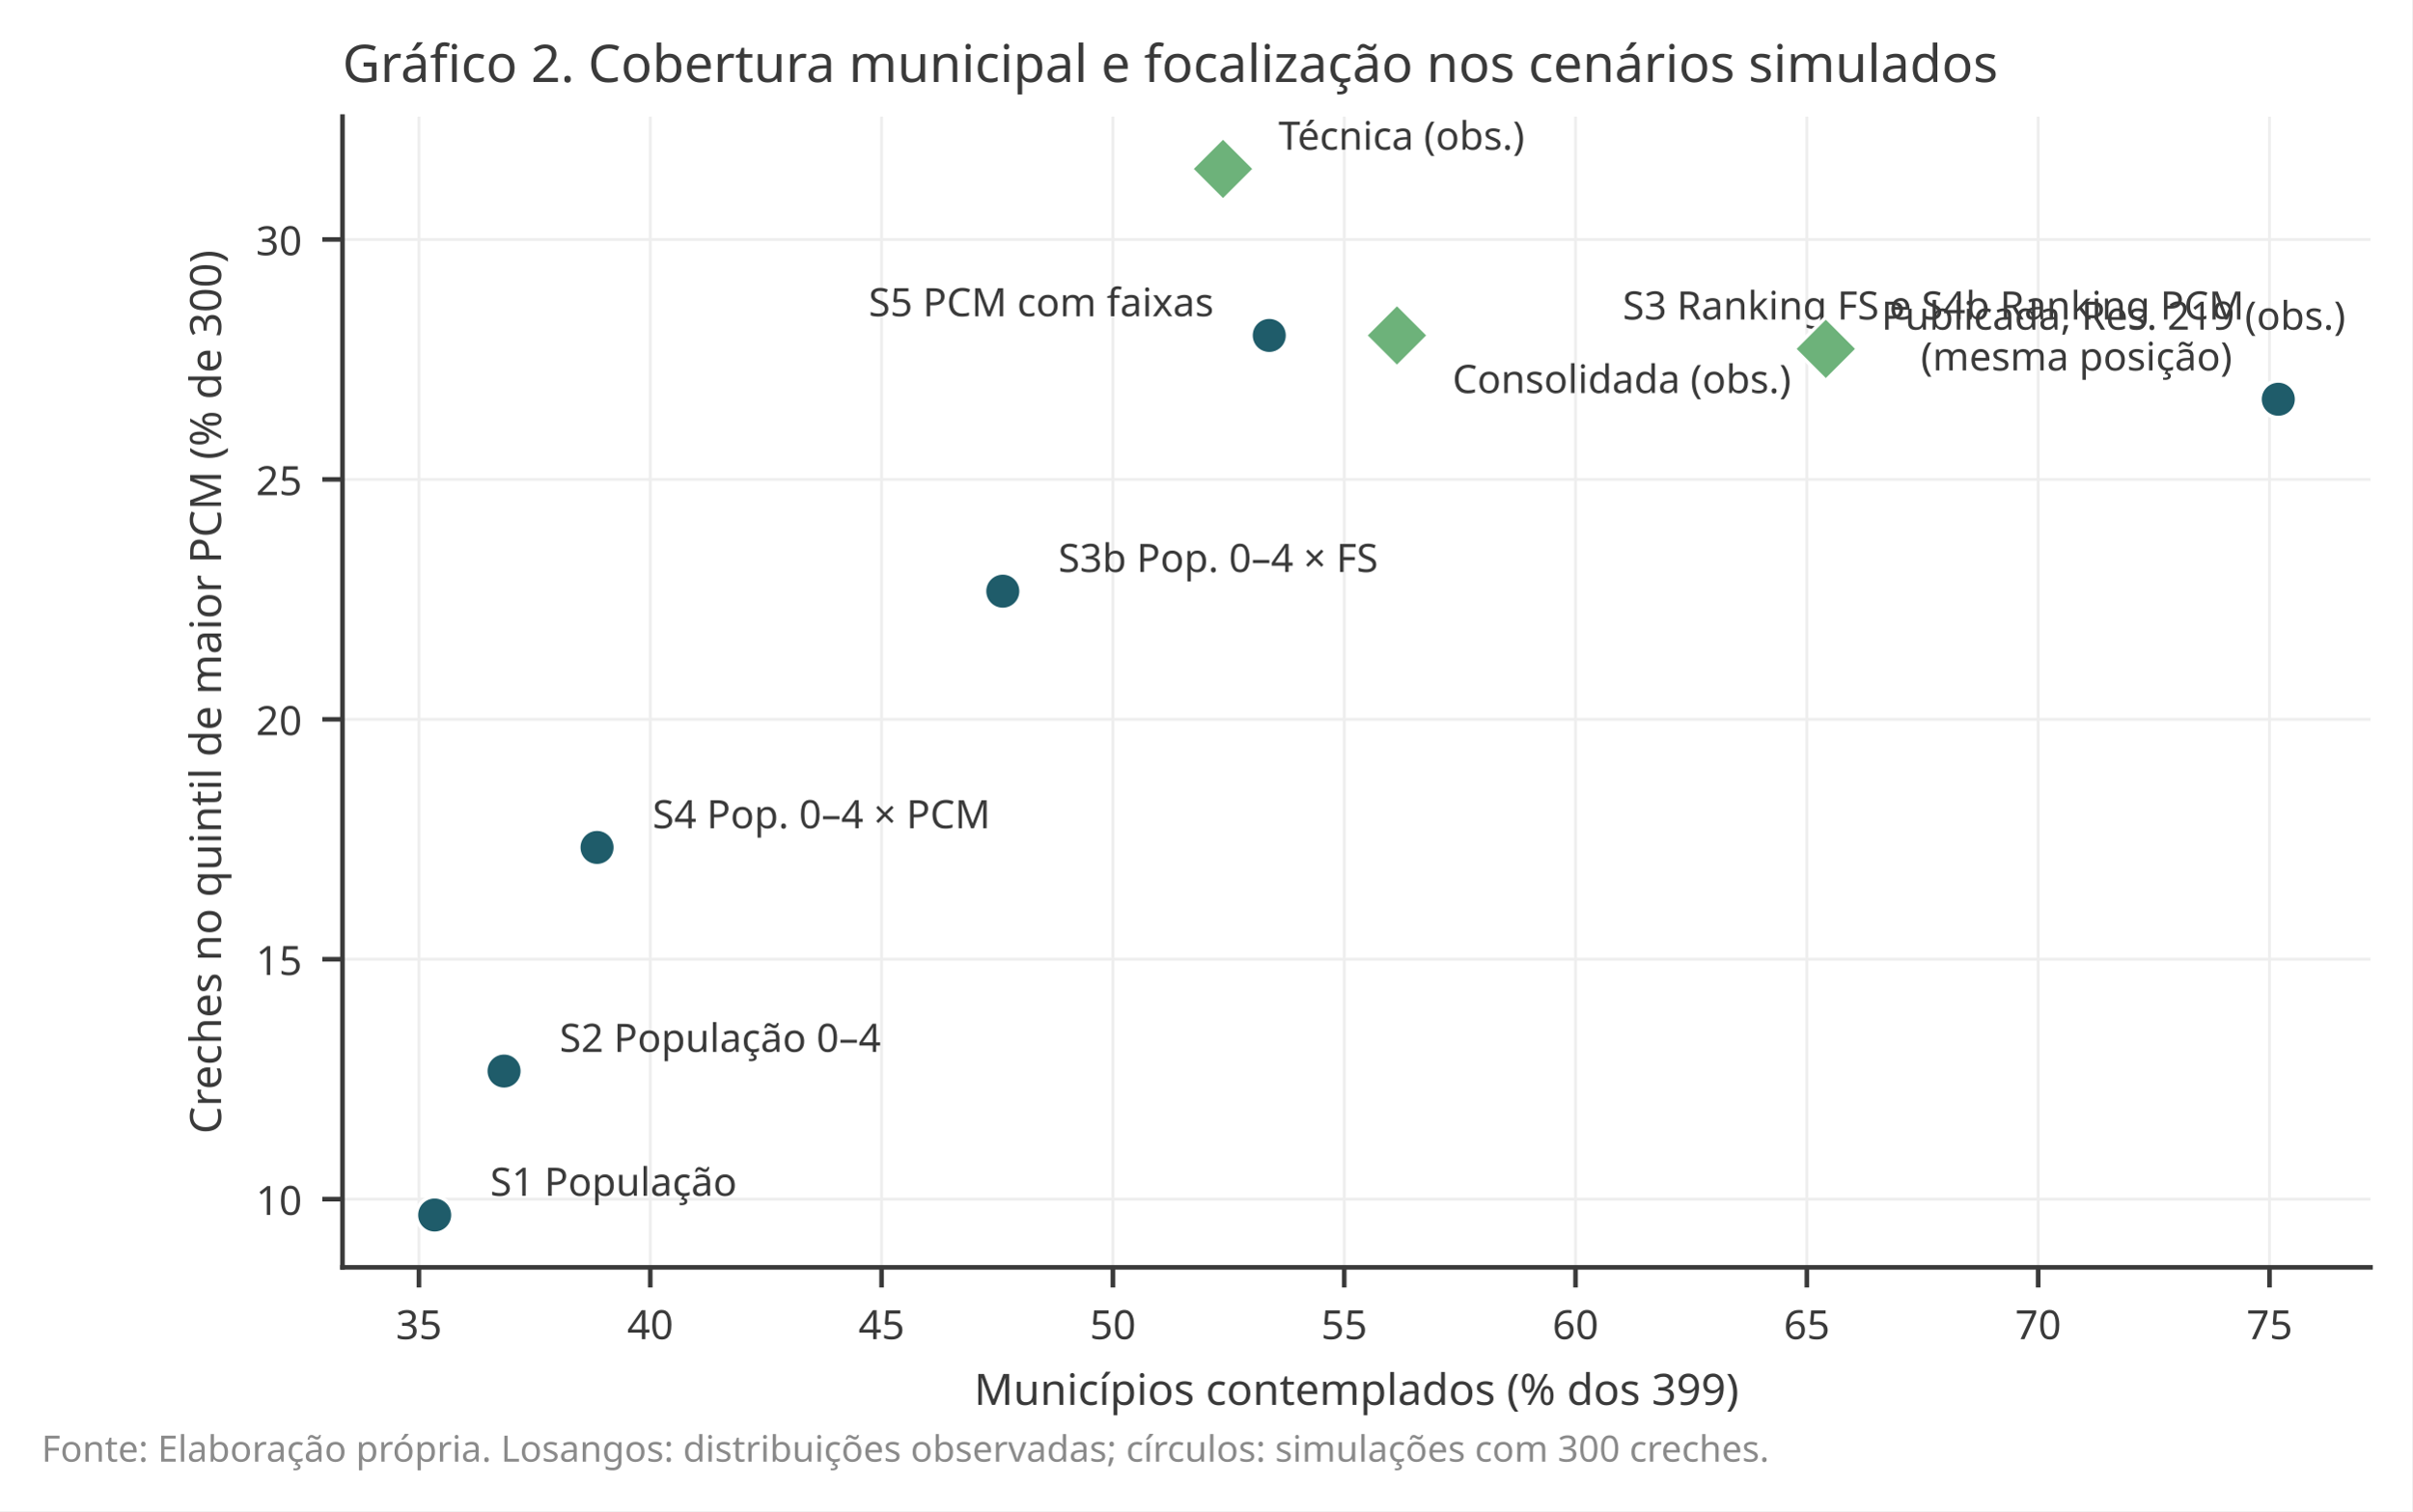
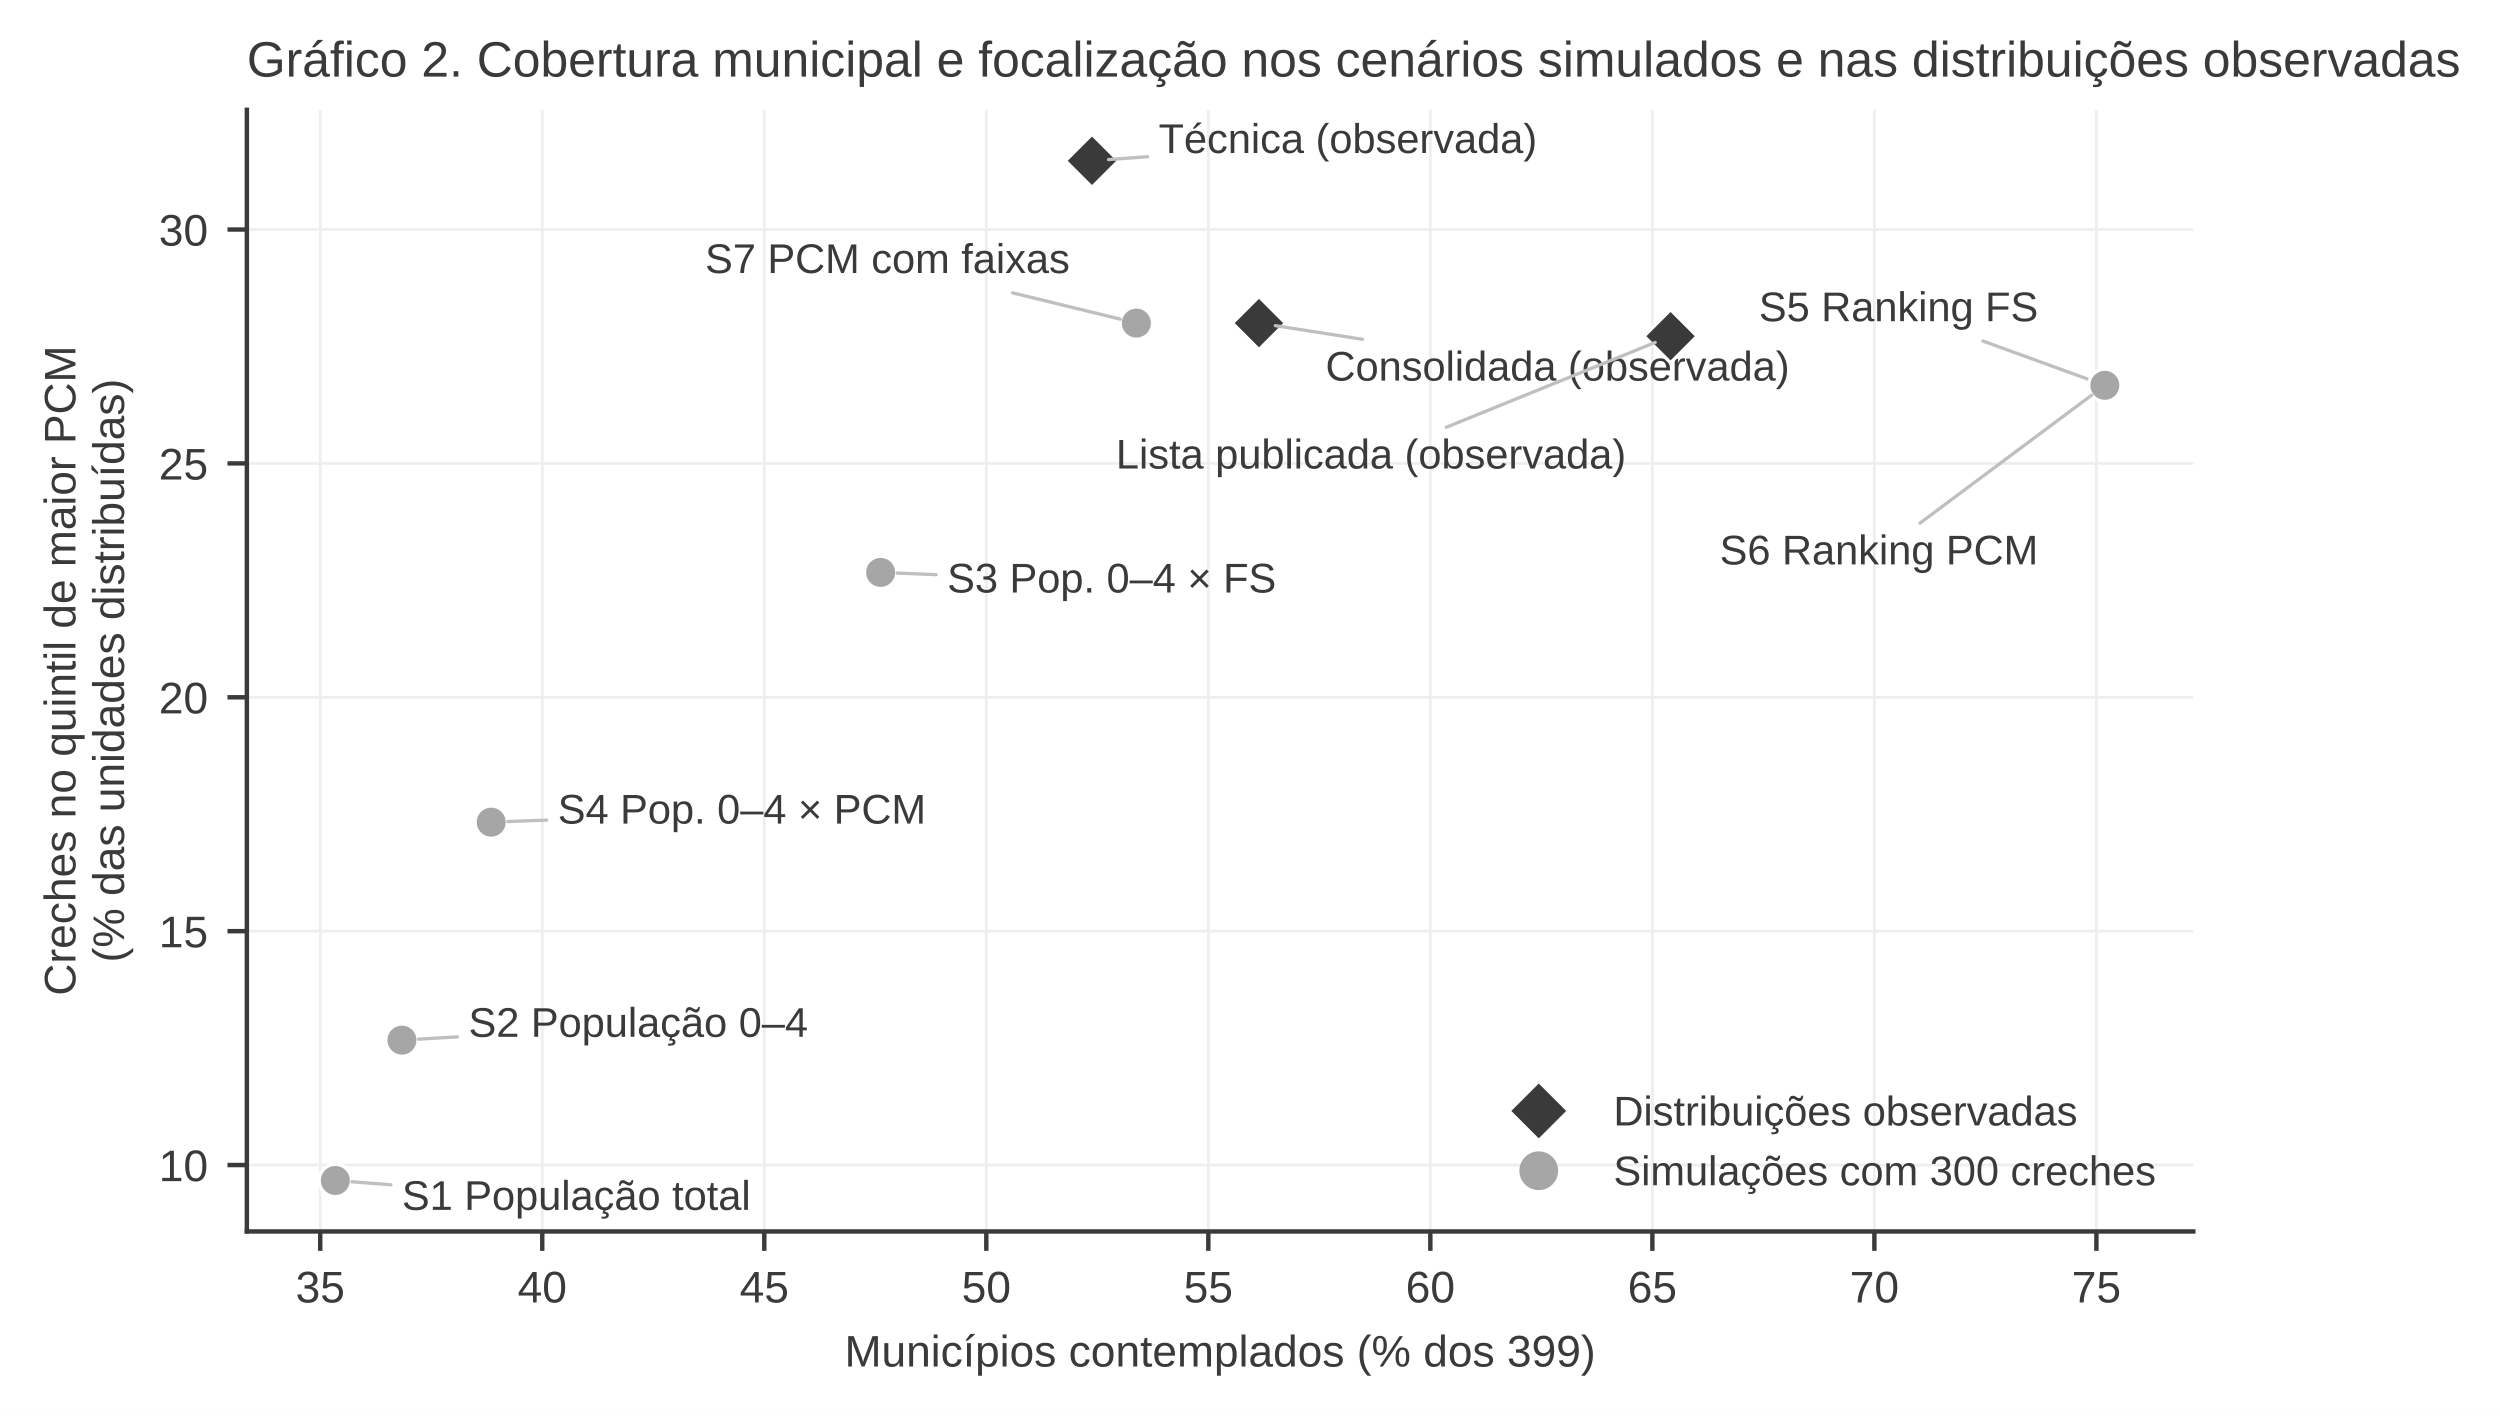
- <svg xmlns="http://www.w3.org/2000/svg" xmlns:xlink="http://www.w3.org/1999/xlink" width="418.104pt" height="262.086pt" viewBox="0 0 418.104 262.086" version="1.1">
+ <svg xmlns="http://www.w3.org/2000/svg" xmlns:xlink="http://www.w3.org/1999/xlink" width="451.457pt" height="255.663pt" viewBox="0 0 451.457 255.663" version="1.1">
  <defs>
    <style type="text/css">*{stroke-linejoin: round; stroke-linecap: butt}</style>
  </defs>
  <g id="figure_1">
    <g id="patch_1">
-       <path d="M 0 262.086  L 418.104 262.086  L 418.104 0  L 0 0  z " style="fill: #ffffff" />
+       <path d="M 0 255.663  L 451.457 255.663  L 451.457 0  L 0 0  z " style="fill: #ffffff" />
    </g>
    <g id="axes_1">
      <g id="patch_2">
-         <path d="M 59.364 219.804  L 410.904 219.804  L 410.904 20.22  L 59.364 20.22  z " style="fill: #ffffff" />
+         <path d="M 44.579 222.38  L 396.075 222.38  L 396.075 19.828  L 44.579 19.828  z " style="fill: #ffffff" />
      </g>
      <g id="matplotlib.axis_1">
        <g id="xtick_1">
          <g id="line2d_1">
-             <path d="M 72.616 219.804  L 72.616 20.22  " clip-path="url(#p61cea28259)" style="fill: none; stroke: #eeeeee; stroke-width: 0.5; stroke-linecap: square" />
+             <path d="M 57.829 222.38  L 57.829 19.828  " clip-path="url(#pfe32706bdc)" style="fill: none; stroke: #eeeeee; stroke-width: 0.5; stroke-linecap: square" />
          </g>
          <g id="line2d_2">
            <defs>
-               <path id="mc36cce4021" d="M 0 0  L 0 3.5  " style="stroke: #3a3a3a; stroke-width: 0.8" />
+               <path id="m5487afc20d" d="M 0 0  L 0 3.5  " style="stroke: #3a3a3a; stroke-width: 0.8" />
            </defs>
            <g>
-               <use xlink:href="#mc36cce4021" x="72.616" y="219.804" style="fill: #3a3a3a; stroke: #3a3a3a; stroke-width: 0.8" />
+               <use xlink:href="#m5487afc20d" x="57.829" y="222.38" style="fill: #3a3a3a; stroke: #3a3a3a; stroke-width: 0.8" />
            </g>
          </g>
          <g id="text_1">
-             <text style="font-size: 7px; font-family: 'IBM Plex Sans'; text-anchor: middle; fill: #3a3a3a" x="72.616" y="232.264" transform="rotate(-0 72.61642 232.264)">35</text>
+             <text style="font-size: 8px; font-family: 'Arial, Liberation Sans'; text-anchor: middle; fill: #3a3a3a" x="57.829" y="235.204" transform="rotate(-0 57.82936 235.2043)">35</text>
          </g>
        </g>
        <g id="xtick_2">
          <g id="line2d_3">
-             <path d="M 112.715 219.804  L 112.715 20.22  " clip-path="url(#p61cea28259)" style="fill: none; stroke: #eeeeee; stroke-width: 0.5; stroke-linecap: square" />
+             <path d="M 97.922 222.38  L 97.922 19.828  " clip-path="url(#pfe32706bdc)" style="fill: none; stroke: #eeeeee; stroke-width: 0.5; stroke-linecap: square" />
          </g>
          <g id="line2d_4">
            <g>
-               <use xlink:href="#mc36cce4021" x="112.715" y="219.804" style="fill: #3a3a3a; stroke: #3a3a3a; stroke-width: 0.8" />
+               <use xlink:href="#m5487afc20d" x="97.922" y="222.38" style="fill: #3a3a3a; stroke: #3a3a3a; stroke-width: 0.8" />
            </g>
          </g>
          <g id="text_2">
-             <text style="font-size: 7px; font-family: 'IBM Plex Sans'; text-anchor: middle; fill: #3a3a3a" x="112.715" y="232.264" transform="rotate(-0 112.7145 232.264)">40</text>
+             <text style="font-size: 8px; font-family: 'Arial, Liberation Sans'; text-anchor: middle; fill: #3a3a3a" x="97.922" y="235.204" transform="rotate(-0 97.92244 235.2043)">40</text>
          </g>
        </g>
        <g id="xtick_3">
          <g id="line2d_5">
-             <path d="M 152.813 219.804  L 152.813 20.22  " clip-path="url(#p61cea28259)" style="fill: none; stroke: #eeeeee; stroke-width: 0.5; stroke-linecap: square" />
+             <path d="M 138.016 222.38  L 138.016 19.828  " clip-path="url(#pfe32706bdc)" style="fill: none; stroke: #eeeeee; stroke-width: 0.5; stroke-linecap: square" />
          </g>
          <g id="line2d_6">
            <g>
-               <use xlink:href="#mc36cce4021" x="152.813" y="219.804" style="fill: #3a3a3a; stroke: #3a3a3a; stroke-width: 0.8" />
+               <use xlink:href="#m5487afc20d" x="138.016" y="222.38" style="fill: #3a3a3a; stroke: #3a3a3a; stroke-width: 0.8" />
            </g>
          </g>
          <g id="text_3">
-             <text style="font-size: 7px; font-family: 'IBM Plex Sans'; text-anchor: middle; fill: #3a3a3a" x="152.813" y="232.264" transform="rotate(-0 152.8126 232.264)">45</text>
+             <text style="font-size: 8px; font-family: 'Arial, Liberation Sans'; text-anchor: middle; fill: #3a3a3a" x="138.016" y="235.204" transform="rotate(-0 138.0155 235.2043)">45</text>
          </g>
        </g>
        <g id="xtick_4">
          <g id="line2d_7">
-             <path d="M 192.911 219.804  L 192.911 20.22  " clip-path="url(#p61cea28259)" style="fill: none; stroke: #eeeeee; stroke-width: 0.5; stroke-linecap: square" />
+             <path d="M 178.109 222.38  L 178.109 19.828  " clip-path="url(#pfe32706bdc)" style="fill: none; stroke: #eeeeee; stroke-width: 0.5; stroke-linecap: square" />
          </g>
          <g id="line2d_8">
            <g>
-               <use xlink:href="#mc36cce4021" x="192.911" y="219.804" style="fill: #3a3a3a; stroke: #3a3a3a; stroke-width: 0.8" />
+               <use xlink:href="#m5487afc20d" x="178.109" y="222.38" style="fill: #3a3a3a; stroke: #3a3a3a; stroke-width: 0.8" />
            </g>
          </g>
          <g id="text_4">
-             <text style="font-size: 7px; font-family: 'IBM Plex Sans'; text-anchor: middle; fill: #3a3a3a" x="192.911" y="232.264" transform="rotate(-0 192.9107 232.264)">50</text>
+             <text style="font-size: 8px; font-family: 'Arial, Liberation Sans'; text-anchor: middle; fill: #3a3a3a" x="178.109" y="235.204" transform="rotate(-0 178.1086 235.2043)">50</text>
          </g>
        </g>
        <g id="xtick_5">
          <g id="line2d_9">
-             <path d="M 233.009 219.804  L 233.009 20.22  " clip-path="url(#p61cea28259)" style="fill: none; stroke: #eeeeee; stroke-width: 0.5; stroke-linecap: square" />
+             <path d="M 218.202 222.38  L 218.202 19.828  " clip-path="url(#pfe32706bdc)" style="fill: none; stroke: #eeeeee; stroke-width: 0.5; stroke-linecap: square" />
          </g>
          <g id="line2d_10">
            <g>
-               <use xlink:href="#mc36cce4021" x="233.009" y="219.804" style="fill: #3a3a3a; stroke: #3a3a3a; stroke-width: 0.8" />
+               <use xlink:href="#m5487afc20d" x="218.202" y="222.38" style="fill: #3a3a3a; stroke: #3a3a3a; stroke-width: 0.8" />
            </g>
          </g>
          <g id="text_5">
-             <text style="font-size: 7px; font-family: 'IBM Plex Sans'; text-anchor: middle; fill: #3a3a3a" x="233.009" y="232.264" transform="rotate(-0 233.0088 232.264)">55</text>
+             <text style="font-size: 8px; font-family: 'Arial, Liberation Sans'; text-anchor: middle; fill: #3a3a3a" x="218.202" y="235.204" transform="rotate(-0 218.2017 235.2043)">55</text>
          </g>
        </g>
        <g id="xtick_6">
          <g id="line2d_11">
-             <path d="M 273.107 219.804  L 273.107 20.22  " clip-path="url(#p61cea28259)" style="fill: none; stroke: #eeeeee; stroke-width: 0.5; stroke-linecap: square" />
+             <path d="M 258.295 222.38  L 258.295 19.828  " clip-path="url(#pfe32706bdc)" style="fill: none; stroke: #eeeeee; stroke-width: 0.5; stroke-linecap: square" />
          </g>
          <g id="line2d_12">
            <g>
-               <use xlink:href="#mc36cce4021" x="273.107" y="219.804" style="fill: #3a3a3a; stroke: #3a3a3a; stroke-width: 0.8" />
+               <use xlink:href="#m5487afc20d" x="258.295" y="222.38" style="fill: #3a3a3a; stroke: #3a3a3a; stroke-width: 0.8" />
            </g>
          </g>
          <g id="text_6">
-             <text style="font-size: 7px; font-family: 'IBM Plex Sans'; text-anchor: middle; fill: #3a3a3a" x="273.107" y="232.264" transform="rotate(-0 273.1069 232.264)">60</text>
+             <text style="font-size: 8px; font-family: 'Arial, Liberation Sans'; text-anchor: middle; fill: #3a3a3a" x="258.295" y="235.204" transform="rotate(-0 258.2948 235.2043)">60</text>
          </g>
        </g>
        <g id="xtick_7">
          <g id="line2d_13">
-             <path d="M 313.205 219.804  L 313.205 20.22  " clip-path="url(#p61cea28259)" style="fill: none; stroke: #eeeeee; stroke-width: 0.5; stroke-linecap: square" />
+             <path d="M 298.388 222.38  L 298.388 19.828  " clip-path="url(#pfe32706bdc)" style="fill: none; stroke: #eeeeee; stroke-width: 0.5; stroke-linecap: square" />
          </g>
          <g id="line2d_14">
            <g>
-               <use xlink:href="#mc36cce4021" x="313.205" y="219.804" style="fill: #3a3a3a; stroke: #3a3a3a; stroke-width: 0.8" />
+               <use xlink:href="#m5487afc20d" x="298.388" y="222.38" style="fill: #3a3a3a; stroke: #3a3a3a; stroke-width: 0.8" />
            </g>
          </g>
          <g id="text_7">
-             <text style="font-size: 7px; font-family: 'IBM Plex Sans'; text-anchor: middle; fill: #3a3a3a" x="313.205" y="232.264" transform="rotate(-0 313.205 232.264)">65</text>
+             <text style="font-size: 8px; font-family: 'Arial, Liberation Sans'; text-anchor: middle; fill: #3a3a3a" x="298.388" y="235.204" transform="rotate(-0 298.3879 235.2043)">65</text>
          </g>
        </g>
        <g id="xtick_8">
          <g id="line2d_15">
-             <path d="M 353.303 219.804  L 353.303 20.22  " clip-path="url(#p61cea28259)" style="fill: none; stroke: #eeeeee; stroke-width: 0.5; stroke-linecap: square" />
+             <path d="M 338.481 222.38  L 338.481 19.828  " clip-path="url(#pfe32706bdc)" style="fill: none; stroke: #eeeeee; stroke-width: 0.5; stroke-linecap: square" />
          </g>
          <g id="line2d_16">
            <g>
-               <use xlink:href="#mc36cce4021" x="353.303" y="219.804" style="fill: #3a3a3a; stroke: #3a3a3a; stroke-width: 0.8" />
+               <use xlink:href="#m5487afc20d" x="338.481" y="222.38" style="fill: #3a3a3a; stroke: #3a3a3a; stroke-width: 0.8" />
            </g>
          </g>
          <g id="text_8">
-             <text style="font-size: 7px; font-family: 'IBM Plex Sans'; text-anchor: middle; fill: #3a3a3a" x="353.303" y="232.264" transform="rotate(-0 353.3031 232.264)">70</text>
+             <text style="font-size: 8px; font-family: 'Arial, Liberation Sans'; text-anchor: middle; fill: #3a3a3a" x="338.481" y="235.204" transform="rotate(-0 338.4809 235.2043)">70</text>
          </g>
        </g>
        <g id="xtick_9">
          <g id="line2d_17">
-             <path d="M 393.401 219.804  L 393.401 20.22  " clip-path="url(#p61cea28259)" style="fill: none; stroke: #eeeeee; stroke-width: 0.5; stroke-linecap: square" />
+             <path d="M 378.574 222.38  L 378.574 19.828  " clip-path="url(#pfe32706bdc)" style="fill: none; stroke: #eeeeee; stroke-width: 0.5; stroke-linecap: square" />
          </g>
          <g id="line2d_18">
            <g>
-               <use xlink:href="#mc36cce4021" x="393.401" y="219.804" style="fill: #3a3a3a; stroke: #3a3a3a; stroke-width: 0.8" />
+               <use xlink:href="#m5487afc20d" x="378.574" y="222.38" style="fill: #3a3a3a; stroke: #3a3a3a; stroke-width: 0.8" />
            </g>
          </g>
          <g id="text_9">
-             <text style="font-size: 7px; font-family: 'IBM Plex Sans'; text-anchor: middle; fill: #3a3a3a" x="393.401" y="232.264" transform="rotate(-0 393.4012 232.264)">75</text>
+             <text style="font-size: 8px; font-family: 'Arial, Liberation Sans'; text-anchor: middle; fill: #3a3a3a" x="378.574" y="235.204" transform="rotate(-0 378.574 235.2043)">75</text>
          </g>
        </g>
        <g id="text_10">
-           <text style="font-size: 7.5px; font-family: 'IBM Plex Sans'; text-anchor: middle; fill: #3a3a3a" x="235.134" y="243.654" transform="rotate(-0 235.134 243.654)">Municípios contemplados (% dos 399)</text>
+           <text style="font-size: 8px; font-family: 'Arial, Liberation Sans'; text-anchor: middle; fill: #3a3a3a" x="220.327" y="246.779" transform="rotate(-0 220.3266 246.7792)">Municípios contemplados (% dos 399)</text>
        </g>
      </g>
      <g id="matplotlib.axis_2">
        <g id="ytick_1">
          <g id="line2d_19">
-             <path d="M 59.364 207.985  L 410.904 207.985  " clip-path="url(#p61cea28259)" style="fill: none; stroke: #eeeeee; stroke-width: 0.5; stroke-linecap: square" />
+             <path d="M 44.579 210.386  L 396.075 210.386  " clip-path="url(#pfe32706bdc)" style="fill: none; stroke: #eeeeee; stroke-width: 0.5; stroke-linecap: square" />
          </g>
          <g id="line2d_20">
            <defs>
-               <path id="m3e6212dedf" d="M 0 0  L -3.5 0  " style="stroke: #3a3a3a; stroke-width: 0.8" />
+               <path id="md0e1730630" d="M 0 0  L -3.5 0  " style="stroke: #3a3a3a; stroke-width: 0.8" />
            </defs>
            <g>
-               <use xlink:href="#m3e6212dedf" x="59.364" y="207.985" style="fill: #3a3a3a; stroke: #3a3a3a; stroke-width: 0.8" />
+               <use xlink:href="#md0e1730630" x="44.579" y="210.386" style="fill: #3a3a3a; stroke: #3a3a3a; stroke-width: 0.8" />
            </g>
          </g>
          <g id="text_11">
-             <text style="font-size: 7px; font-family: 'IBM Plex Sans'; text-anchor: end; fill: #3a3a3a" x="52.364" y="210.715" transform="rotate(-0 52.364 210.7154)">10</text>
+             <text style="font-size: 8px; font-family: 'Arial, Liberation Sans'; text-anchor: end; fill: #3a3a3a" x="37.579" y="213.298" transform="rotate(-0 37.57859 213.2979)">10</text>
          </g>
        </g>
        <g id="ytick_2">
          <g id="line2d_21">
-             <path d="M 59.364 166.371  L 410.904 166.371  " clip-path="url(#p61cea28259)" style="fill: none; stroke: #eeeeee; stroke-width: 0.5; stroke-linecap: square" />
+             <path d="M 44.579 168.152  L 396.075 168.152  " clip-path="url(#pfe32706bdc)" style="fill: none; stroke: #eeeeee; stroke-width: 0.5; stroke-linecap: square" />
          </g>
          <g id="line2d_22">
            <g>
-               <use xlink:href="#m3e6212dedf" x="59.364" y="166.371" style="fill: #3a3a3a; stroke: #3a3a3a; stroke-width: 0.8" />
+               <use xlink:href="#md0e1730630" x="44.579" y="168.152" style="fill: #3a3a3a; stroke: #3a3a3a; stroke-width: 0.8" />
            </g>
          </g>
          <g id="text_12">
-             <text style="font-size: 7px; font-family: 'IBM Plex Sans'; text-anchor: end; fill: #3a3a3a" x="52.364" y="169.101" transform="rotate(-0 52.364 169.1008)">15</text>
+             <text style="font-size: 8px; font-family: 'Arial, Liberation Sans'; text-anchor: end; fill: #3a3a3a" x="37.579" y="171.064" transform="rotate(-0 37.57859 171.0642)">15</text>
          </g>
        </g>
        <g id="ytick_3">
          <g id="line2d_23">
-             <path d="M 59.364 124.756  L 410.904 124.756  " clip-path="url(#p61cea28259)" style="fill: none; stroke: #eeeeee; stroke-width: 0.5; stroke-linecap: square" />
+             <path d="M 44.579 125.919  L 396.075 125.919  " clip-path="url(#pfe32706bdc)" style="fill: none; stroke: #eeeeee; stroke-width: 0.5; stroke-linecap: square" />
          </g>
          <g id="line2d_24">
            <g>
-               <use xlink:href="#m3e6212dedf" x="59.364" y="124.756" style="fill: #3a3a3a; stroke: #3a3a3a; stroke-width: 0.8" />
+               <use xlink:href="#md0e1730630" x="44.579" y="125.919" style="fill: #3a3a3a; stroke: #3a3a3a; stroke-width: 0.8" />
            </g>
          </g>
          <g id="text_13">
-             <text style="font-size: 7px; font-family: 'IBM Plex Sans'; text-anchor: end; fill: #3a3a3a" x="52.364" y="127.486" transform="rotate(-0 52.364 127.4861)">20</text>
+             <text style="font-size: 8px; font-family: 'Arial, Liberation Sans'; text-anchor: end; fill: #3a3a3a" x="37.579" y="128.831" transform="rotate(-0 37.57859 128.8306)">20</text>
          </g>
        </g>
        <g id="ytick_4">
          <g id="line2d_25">
-             <path d="M 59.364 83.141  L 410.904 83.141  " clip-path="url(#p61cea28259)" style="fill: none; stroke: #eeeeee; stroke-width: 0.5; stroke-linecap: square" />
+             <path d="M 44.579 83.685  L 396.075 83.685  " clip-path="url(#pfe32706bdc)" style="fill: none; stroke: #eeeeee; stroke-width: 0.5; stroke-linecap: square" />
          </g>
          <g id="line2d_26">
            <g>
-               <use xlink:href="#m3e6212dedf" x="59.364" y="83.141" style="fill: #3a3a3a; stroke: #3a3a3a; stroke-width: 0.8" />
+               <use xlink:href="#md0e1730630" x="44.579" y="83.685" style="fill: #3a3a3a; stroke: #3a3a3a; stroke-width: 0.8" />
            </g>
          </g>
          <g id="text_14">
-             <text style="font-size: 7px; font-family: 'IBM Plex Sans'; text-anchor: end; fill: #3a3a3a" x="52.364" y="85.871" transform="rotate(-0 52.364 85.87139)">25</text>
+             <text style="font-size: 8px; font-family: 'Arial, Liberation Sans'; text-anchor: end; fill: #3a3a3a" x="37.579" y="86.597" transform="rotate(-0 37.57859 86.597)">25</text>
          </g>
        </g>
        <g id="ytick_5">
          <g id="line2d_27">
-             <path d="M 59.364 41.527  L 410.904 41.527  " clip-path="url(#p61cea28259)" style="fill: none; stroke: #eeeeee; stroke-width: 0.5; stroke-linecap: square" />
+             <path d="M 44.579 41.451  L 396.075 41.451  " clip-path="url(#pfe32706bdc)" style="fill: none; stroke: #eeeeee; stroke-width: 0.5; stroke-linecap: square" />
          </g>
          <g id="line2d_28">
            <g>
-               <use xlink:href="#m3e6212dedf" x="59.364" y="41.527" style="fill: #3a3a3a; stroke: #3a3a3a; stroke-width: 0.8" />
+               <use xlink:href="#md0e1730630" x="44.579" y="41.451" style="fill: #3a3a3a; stroke: #3a3a3a; stroke-width: 0.8" />
            </g>
          </g>
          <g id="text_15">
-             <text style="font-size: 7px; font-family: 'IBM Plex Sans'; text-anchor: end; fill: #3a3a3a" x="52.364" y="44.257" transform="rotate(-0 52.364 44.25672)">30</text>
+             <text style="font-size: 8px; font-family: 'Arial, Liberation Sans'; text-anchor: end; fill: #3a3a3a" x="37.579" y="44.363" transform="rotate(-0 37.57859 44.36338)">30</text>
          </g>
        </g>
        <g id="text_16">
-           <text style="font-size: 7.5px; font-family: 'IBM Plex Sans'; text-anchor: middle; fill: #3a3a3a" x="38.314" y="120.012" transform="rotate(-90 38.314 120.012)">Creches no quintil de maior PCM (% de 300)</text>
+           <text style="font-size: 8px; font-family: 'Arial, Liberation Sans'; fill: #3a3a3a" transform="translate(13.62383 179.792) rotate(-90)">Creches no quintil de maior PCM</text>
+           <text style="font-size: 8px; font-family: 'Arial, Liberation Sans'; fill: #3a3a3a" transform="translate(22.39789 173.7958) rotate(-90)">(% das unidades distribuídas)</text>
        </g>
      </g>
      <g id="patch_3">
-         <path d="M 59.364 219.804  L 59.364 20.22  " style="fill: none; stroke: #3a3a3a; stroke-width: 0.8; stroke-linejoin: miter; stroke-linecap: square" />
+         <path d="M 44.579 222.38  L 44.579 19.828  " style="fill: none; stroke: #3a3a3a; stroke-width: 0.8; stroke-linejoin: miter; stroke-linecap: square" />
      </g>
      <g id="patch_4">
-         <path d="M 59.364 219.804  L 410.904 219.804  " style="fill: none; stroke: #3a3a3a; stroke-width: 0.8; stroke-linejoin: miter; stroke-linecap: square" />
+         <path d="M 44.579 222.38  L 396.075 222.38  " style="fill: none; stroke: #3a3a3a; stroke-width: 0.8; stroke-linejoin: miter; stroke-linecap: square" />
      </g>
      <g id="PathCollection_1">
        <defs>
-           <path id="me9ebe686b4" d="M 0 3.162  C 0.839 3.162 1.643 2.829 2.236 2.236  C 2.829 1.643 3.162 0.839 3.162 0  C 3.162 -0.839 2.829 -1.643 2.236 -2.236  C 1.643 -2.829 0.839 -3.162 0 -3.162  C -0.839 -3.162 -1.643 -2.829 -2.236 -2.236  C -2.829 -1.643 -3.162 -0.839 -3.162 0  C -3.162 0.839 -2.829 1.643 -2.236 2.236  C -1.643 2.829 -0.839 3.162 0 3.162  z " style="stroke: #ffffff; stroke-width: 0.6" />
+           <path id="m8e545d57de" d="M 0 2.915  C 0.773 2.915 1.515 2.608 2.062 2.062  C 2.608 1.515 2.915 0.773 2.915 0  C 2.915 -0.773 2.608 -1.515 2.062 -2.062  C 1.515 -2.608 0.773 -2.915 0 -2.915  C -0.773 -2.915 -1.515 -2.608 -2.062 -2.062  C -2.608 -1.515 -2.915 -0.773 -2.915 0  C -2.915 0.773 -2.608 1.515 -2.062 2.062  C -1.515 2.608 -0.773 2.915 0 2.915  z " style="stroke: #ffffff; stroke-width: 0.6" />
        </defs>
-         <g clip-path="url(#p61cea28259)">
-           <use xlink:href="#me9ebe686b4" x="75.343" y="210.732" style="fill: #1f5c6a; stroke: #ffffff; stroke-width: 0.6" />
-         </g>
+         <g clip-path="url(#pfe32706bdc)">
+           <use xlink:href="#m8e545d57de" x="60.556" y="213.173" style="fill: #a6a6a6; stroke: #ffffff; stroke-width: 0.6" />
+         </g>
+       </g>
+       <g id="patch_5">
+         <path d="M 70.585 213.952  Q 67.067 213.679 63.548 213.406  " style="fill: none; stroke: #bfbfbf; stroke-width: 0.6; stroke-linecap: round" />
      </g>
      <g id="text_17">
-         <text style="font-size: 6.8px; font-family: 'IBM Plex Sans'; text-anchor: start; fill: #3a3a3a" x="84.967" y="207.403" transform="rotate(-0 84.96663 207.4028)">S1 População</text>
+         <text style="font-size: 7.5px; font-family: 'Arial, Liberation Sans'; text-anchor: start; fill: #3a3a3a" x="72.584" y="218.487" transform="rotate(-0 72.58361 218.4874)">S1 População total</text>
      </g>
      <g id="PathCollection_2">
-         <g clip-path="url(#p61cea28259)">
-           <use xlink:href="#me9ebe686b4" x="87.373" y="185.763" style="fill: #1f5c6a; stroke: #ffffff; stroke-width: 0.6" />
-         </g>
+         <g clip-path="url(#pfe32706bdc)">
+           <use xlink:href="#m8e545d57de" x="72.584" y="187.833" style="fill: #a6a6a6; stroke: #ffffff; stroke-width: 0.6" />
+         </g>
+       </g>
+       <g id="patch_6">
+         <path d="M 82.609 187.238  Q 79.092 187.447 75.575 187.655  " style="fill: none; stroke: #bfbfbf; stroke-width: 0.6; stroke-linecap: round" />
      </g>
      <g id="text_18">
-         <text style="font-size: 6.8px; font-family: 'IBM Plex Sans'; text-anchor: start; fill: #3a3a3a" x="96.996" y="182.434" transform="rotate(-0 96.99606 182.434)">S2 População 0–4</text>
+         <text style="font-size: 7.5px; font-family: 'Arial, Liberation Sans'; text-anchor: start; fill: #3a3a3a" x="84.612" y="187.235" transform="rotate(-0 84.61154 187.2346)">S2 População 0–4</text>
      </g>
      <g id="PathCollection_3">
-         <g clip-path="url(#p61cea28259)">
-           <use xlink:href="#me9ebe686b4" x="394.925" y="69.242" style="fill: #1f5c6a; stroke: #ffffff; stroke-width: 0.6" />
-         </g>
+         <g clip-path="url(#pfe32706bdc)">
+           <use xlink:href="#m8e545d57de" x="159.024" y="103.366" style="fill: #a6a6a6; stroke: #ffffff; stroke-width: 0.6" />
+         </g>
+       </g>
+       <g id="patch_7">
+         <path d="M 169.053 103.772  Q 165.539 103.629 162.026 103.487  " style="fill: none; stroke: #bfbfbf; stroke-width: 0.6; stroke-linecap: round" />
      </g>
      <g id="text_19">
-         <text style="font-size: 6.8px; font-family: 'IBM Plex Sans'; fill: #3a3a3a" transform="translate(281.2922 55.40833)">S3 Ranking FS e S4b Ranking PCM</text>
-         <text style="font-size: 6.8px; font-family: 'IBM Plex Sans'; fill: #3a3a3a" transform="translate(332.9679 64.24833)">(mesma posição)</text>
+         <text style="font-size: 7.5px; font-family: 'Arial, Liberation Sans'; text-anchor: start; fill: #3a3a3a" x="171.052" y="106.996" transform="rotate(-0 171.0522 106.996)">S3 Pop. 0–4 × FS</text>
      </g>
      <g id="PathCollection_4">
-         <g clip-path="url(#p61cea28259)">
-           <use xlink:href="#me9ebe686b4" x="173.824" y="102.534" style="fill: #1f5c6a; stroke: #ffffff; stroke-width: 0.6" />
-         </g>
+         <g clip-path="url(#pfe32706bdc)">
+           <use xlink:href="#m8e545d57de" x="88.701" y="148.471" style="fill: #a6a6a6; stroke: #ffffff; stroke-width: 0.6" />
+         </g>
+       </g>
+       <g id="patch_8">
+         <path d="M 98.729 148.097  Q 95.216 148.228 91.703 148.359  " style="fill: none; stroke: #bfbfbf; stroke-width: 0.6; stroke-linecap: round" />
      </g>
      <g id="text_20">
-         <text style="font-size: 6.8px; font-family: 'IBM Plex Sans'; text-anchor: start; fill: #3a3a3a" x="183.448" y="99.205" transform="rotate(-0 183.4476 99.20466)">S3b Pop. 0–4 × FS</text>
+         <text style="font-size: 7.5px; font-family: 'Arial, Liberation Sans'; text-anchor: start; fill: #3a3a3a" x="100.729" y="148.723" transform="rotate(-0 100.729 148.7228)">S4 Pop. 0–4 × PCM</text>
      </g>
      <g id="PathCollection_5">
-         <g clip-path="url(#p61cea28259)">
-           <use xlink:href="#me9ebe686b4" x="103.492" y="146.978" style="fill: #1f5c6a; stroke: #ffffff; stroke-width: 0.6" />
-         </g>
+         <g clip-path="url(#pfe32706bdc)">
+           <use xlink:href="#m8e545d57de" x="380.098" y="69.579" style="fill: #a6a6a6; stroke: #ffffff; stroke-width: 0.6" />
+         </g>
+       </g>
+       <g id="patch_9">
+         <path d="M 358.059 61.583  Q 367.667 65.069 377.275 68.555  " style="fill: none; stroke: #bfbfbf; stroke-width: 0.6; stroke-linecap: round" />
      </g>
      <g id="text_21">
-         <text style="font-size: 6.8px; font-family: 'IBM Plex Sans'; text-anchor: start; fill: #3a3a3a" x="113.115" y="143.649" transform="rotate(-0 113.1155 143.6491)">S4 Pop. 0–4 × PCM</text>
+         <text style="font-size: 7.5px; font-family: 'Arial, Liberation Sans'; text-anchor: end; fill: #3a3a3a" x="368.07" y="58.005" transform="rotate(-0 368.0696 58.00502)">S5 Ranking FS</text>
      </g>
      <g id="PathCollection_6">
-         <g clip-path="url(#p61cea28259)">
-           <use xlink:href="#me9ebe686b4" x="394.925" y="69.242" style="fill: #1f5c6a; stroke: #ffffff; stroke-width: 0.6" />
-         </g>
+         <g clip-path="url(#pfe32706bdc)">
+           <use xlink:href="#m8e545d57de" x="380.098" y="69.579" style="fill: #a6a6a6; stroke: #ffffff; stroke-width: 0.6" />
+         </g>
+       </g>
+       <g id="patch_10">
+         <path d="M 346.71 94.469  Q 362.2 82.921 377.691 71.373  " style="fill: none; stroke: #bfbfbf; stroke-width: 0.6; stroke-linecap: round" />
+       </g>
+       <g id="text_22">
+         <text style="font-size: 7.5px; font-family: 'Arial, Liberation Sans'; text-anchor: end; fill: #3a3a3a" x="368.07" y="101.928" transform="rotate(-0 368.0696 101.928)">S6 Ranking PCM</text>
      </g>
      <g id="PathCollection_7">
-         <g clip-path="url(#p61cea28259)">
-           <use xlink:href="#me9ebe686b4" x="220.017" y="58.173" style="fill: #1f5c6a; stroke: #ffffff; stroke-width: 0.6" />
-         </g>
-       </g>
-       <g id="text_22">
-         <text style="font-size: 6.8px; font-family: 'IBM Plex Sans'; text-anchor: end; fill: #3a3a3a" x="210.393" y="54.843" transform="rotate(-0 210.3935 54.84341)">S5 PCM com faixas</text>
+         <g clip-path="url(#pfe32706bdc)">
+           <use xlink:href="#m8e545d57de" x="205.212" y="58.345" style="fill: #a6a6a6; stroke: #ffffff; stroke-width: 0.6" />
+         </g>
+       </g>
+       <g id="patch_11">
+         <path d="M 182.853 52.883  Q 192.576 55.258 202.299 57.633  " style="fill: none; stroke: #bfbfbf; stroke-width: 0.6; stroke-linecap: round" />
+       </g>
+       <g id="text_23">
+         <text style="font-size: 7.5px; font-family: 'Arial, Liberation Sans'; text-anchor: end; fill: #3a3a3a" x="193.184" y="49.305" transform="rotate(-0 193.1836 49.30489)">S7 PCM com faixas</text>
      </g>
      <g id="PathCollection_8">
        <defs>
-           <path id="mb92cee4fdd" d="M -0 5.477  L 5.477 0  L 0 -5.477  L -5.477 -0  z " style="stroke: #ffffff; stroke-width: 0.6" />
+           <path id="m0b545d53a5" d="M -0 4.796  L 4.796 0  L 0 -4.796  L -4.796 -0  z " style="stroke: #ffffff; stroke-width: 0.6" />
        </defs>
-         <g clip-path="url(#p61cea28259)">
-           <use xlink:href="#mb92cee4fdd" x="211.997" y="29.292" style="fill: #6db27a; stroke: #ffffff; stroke-width: 0.6" />
-         </g>
-       </g>
-       <g id="text_23">
-         <text style="font-size: 6.8px; font-family: 'IBM Plex Sans'; text-anchor: start; fill: #3a3a3a" x="221.621" y="25.963" transform="rotate(-0 221.6209 25.96283)">Técnica (obs.)</text>
+         <g clip-path="url(#pfe32706bdc)">
+           <use xlink:href="#m0b545d53a5" x="197.193" y="29.035" style="fill: #3a3a3a; stroke: #ffffff; stroke-width: 0.6" />
+         </g>
+       </g>
+       <g id="patch_12">
+         <path d="M 207.219 28.301  Q 203.702 28.559 200.184 28.816  " style="fill: none; stroke: #bfbfbf; stroke-width: 0.6; stroke-linecap: round" />
+       </g>
+       <g id="text_24">
+         <text style="font-size: 7.5px; font-family: 'Arial, Liberation Sans'; text-anchor: start; fill: #3a3a3a" x="209.221" y="27.628" transform="rotate(-0 209.2208 27.62824)">Técnica (observada)</text>
      </g>
      <g id="PathCollection_9">
-         <g clip-path="url(#p61cea28259)">
-           <use xlink:href="#mb92cee4fdd" x="242.151" y="58.173" style="fill: #6db27a; stroke: #ffffff; stroke-width: 0.6" />
-         </g>
-       </g>
-       <g id="text_24">
-         <text style="font-size: 6.8px; font-family: 'IBM Plex Sans'; text-anchor: start; fill: #3a3a3a" x="251.775" y="68.16" transform="rotate(-0 251.7747 68.16011)">Consolidada (obs.)</text>
+         <g clip-path="url(#pfe32706bdc)">
+           <use xlink:href="#m0b545d53a5" x="227.343" y="58.345" style="fill: #3a3a3a; stroke: #ffffff; stroke-width: 0.6" />
+         </g>
+       </g>
+       <g id="patch_13">
+         <path d="M 246.034 61.273  Q 238.169 60.041 230.305 58.809  " style="fill: none; stroke: #bfbfbf; stroke-width: 0.6; stroke-linecap: round" />
+       </g>
+       <g id="text_25">
+         <text style="font-size: 7.5px; font-family: 'Arial, Liberation Sans'; text-anchor: start; fill: #3a3a3a" x="239.371" y="68.732" transform="rotate(-0 239.3708 68.73236)">Consolidada (observada)</text>
      </g>
      <g id="PathCollection_10">
-         <g clip-path="url(#p61cea28259)">
-           <use xlink:href="#mb92cee4fdd" x="316.493" y="60.503" style="fill: #6db27a; stroke: #ffffff; stroke-width: 0.6" />
-         </g>
-       </g>
-       <g id="text_25">
-         <text style="font-size: 6.8px; font-family: 'IBM Plex Sans'; text-anchor: start; fill: #3a3a3a" x="326.117" y="57.174" transform="rotate(-0 326.1166 57.17383)">Publicada, Res. 219 (obs.)</text>
+         <g clip-path="url(#pfe32706bdc)">
+           <use xlink:href="#m0b545d53a5" x="301.675" y="60.71" style="fill: #3a3a3a; stroke: #ffffff; stroke-width: 0.6" />
+         </g>
+       </g>
+       <g id="patch_14">
+         <path d="M 261.181 77.153  Q 280.038 69.496 298.895 61.839  " style="fill: none; stroke: #bfbfbf; stroke-width: 0.6; stroke-linecap: round" />
      </g>
      <g id="text_26">
-         <text style="font-size: 9px; font-family: 'IBM Plex Sans'; text-anchor: start; fill: #3a3a3a" x="59.364" y="14.22" transform="rotate(-0 59.364 14.22)">Gráfico 2. Cobertura municipal e focalização nos cenários simulados</text>
-       </g>
-     </g>
-     <g id="text_27">
-       <text style="font-size: 6.3px; font-family: 'IBM Plex Sans'; text-anchor: start; fill: #8a8a8a" x="7.2" y="253.5" transform="rotate(-0 7.2 253.5)">Fonte: Elaboração própria. Losangos: distribuições observadas; círculos: simulações com 300 creches.</text>
+         <text style="font-size: 7.5px; font-family: 'Arial, Liberation Sans'; text-anchor: end; fill: #3a3a3a" x="293.657" y="84.612" transform="rotate(-0 293.6569 84.6122)">Lista publicada (observada)</text>
+       </g>
+       <g id="text_27">
+         <text style="font-size: 9px; font-family: 'Arial, Liberation Sans'; text-anchor: start; fill: #3a3a3a" x="44.579" y="13.828" transform="rotate(-0 44.57859 13.82766)">Gráfico 2. Cobertura municipal e focalização nos cenários simulados e nas distribuições observadas</text>
+       </g>
+       <g id="legend_1">
+         <g id="line2d_29">
+           <defs>
+             <path id="m7236d942ed" d="M -0 4.243  L 4.243 0  L 0 -4.243  L -4.243 -0  z " style="stroke: #3a3a3a; stroke-linejoin: miter" />
+           </defs>
+           <g>
+             <use xlink:href="#m7236d942ed" x="277.869" y="200.617" style="fill: #3a3a3a; stroke: #3a3a3a; stroke-linejoin: miter" />
+           </g>
+         </g>
+         <g id="text_28">
+           <text style="font-size: 7.5px; font-family: 'Arial, Liberation Sans'; text-anchor: start; fill: #3a3a3a" x="291.369" y="203.242" transform="rotate(-0 291.3688 203.2418)">Distribuições observadas</text>
+         </g>
+         <g id="line2d_30">
+           <defs>
+             <path id="m0ee3e98991" d="M 0 3  C 0.796 3 1.559 2.684 2.121 2.121  C 2.684 1.559 3 0.796 3 0  C 3 -0.796 2.684 -1.559 2.121 -2.121  C 1.559 -2.684 0.796 -3 0 -3  C -0.796 -3 -1.559 -2.684 -2.121 -2.121  C -2.684 -1.559 -3 -0.796 -3 0  C -3 0.796 -2.684 1.559 -2.121 2.121  C -1.559 2.684 -0.796 3 0 3  z " style="stroke: #a6a6a6" />
+           </defs>
+           <g>
+             <use xlink:href="#m0ee3e98991" x="277.869" y="211.416" style="fill: #a6a6a6; stroke: #a6a6a6" />
+           </g>
+         </g>
+         <g id="text_29">
+           <text style="font-size: 7.5px; font-family: 'Arial, Liberation Sans'; text-anchor: start; fill: #3a3a3a" x="291.369" y="214.041" transform="rotate(-0 291.3688 214.041)">Simulações com 300 creches</text>
+         </g>
+       </g>
    </g>
  </g>
  <defs>
-     <clipPath id="p61cea28259">
-       <rect x="59.364" y="20.22" width="351.54" height="199.584" />
+     <clipPath id="pfe32706bdc">
+       <rect x="44.579" y="19.828" width="351.496" height="202.552" />
    </clipPath>
  </defs>
</svg>
